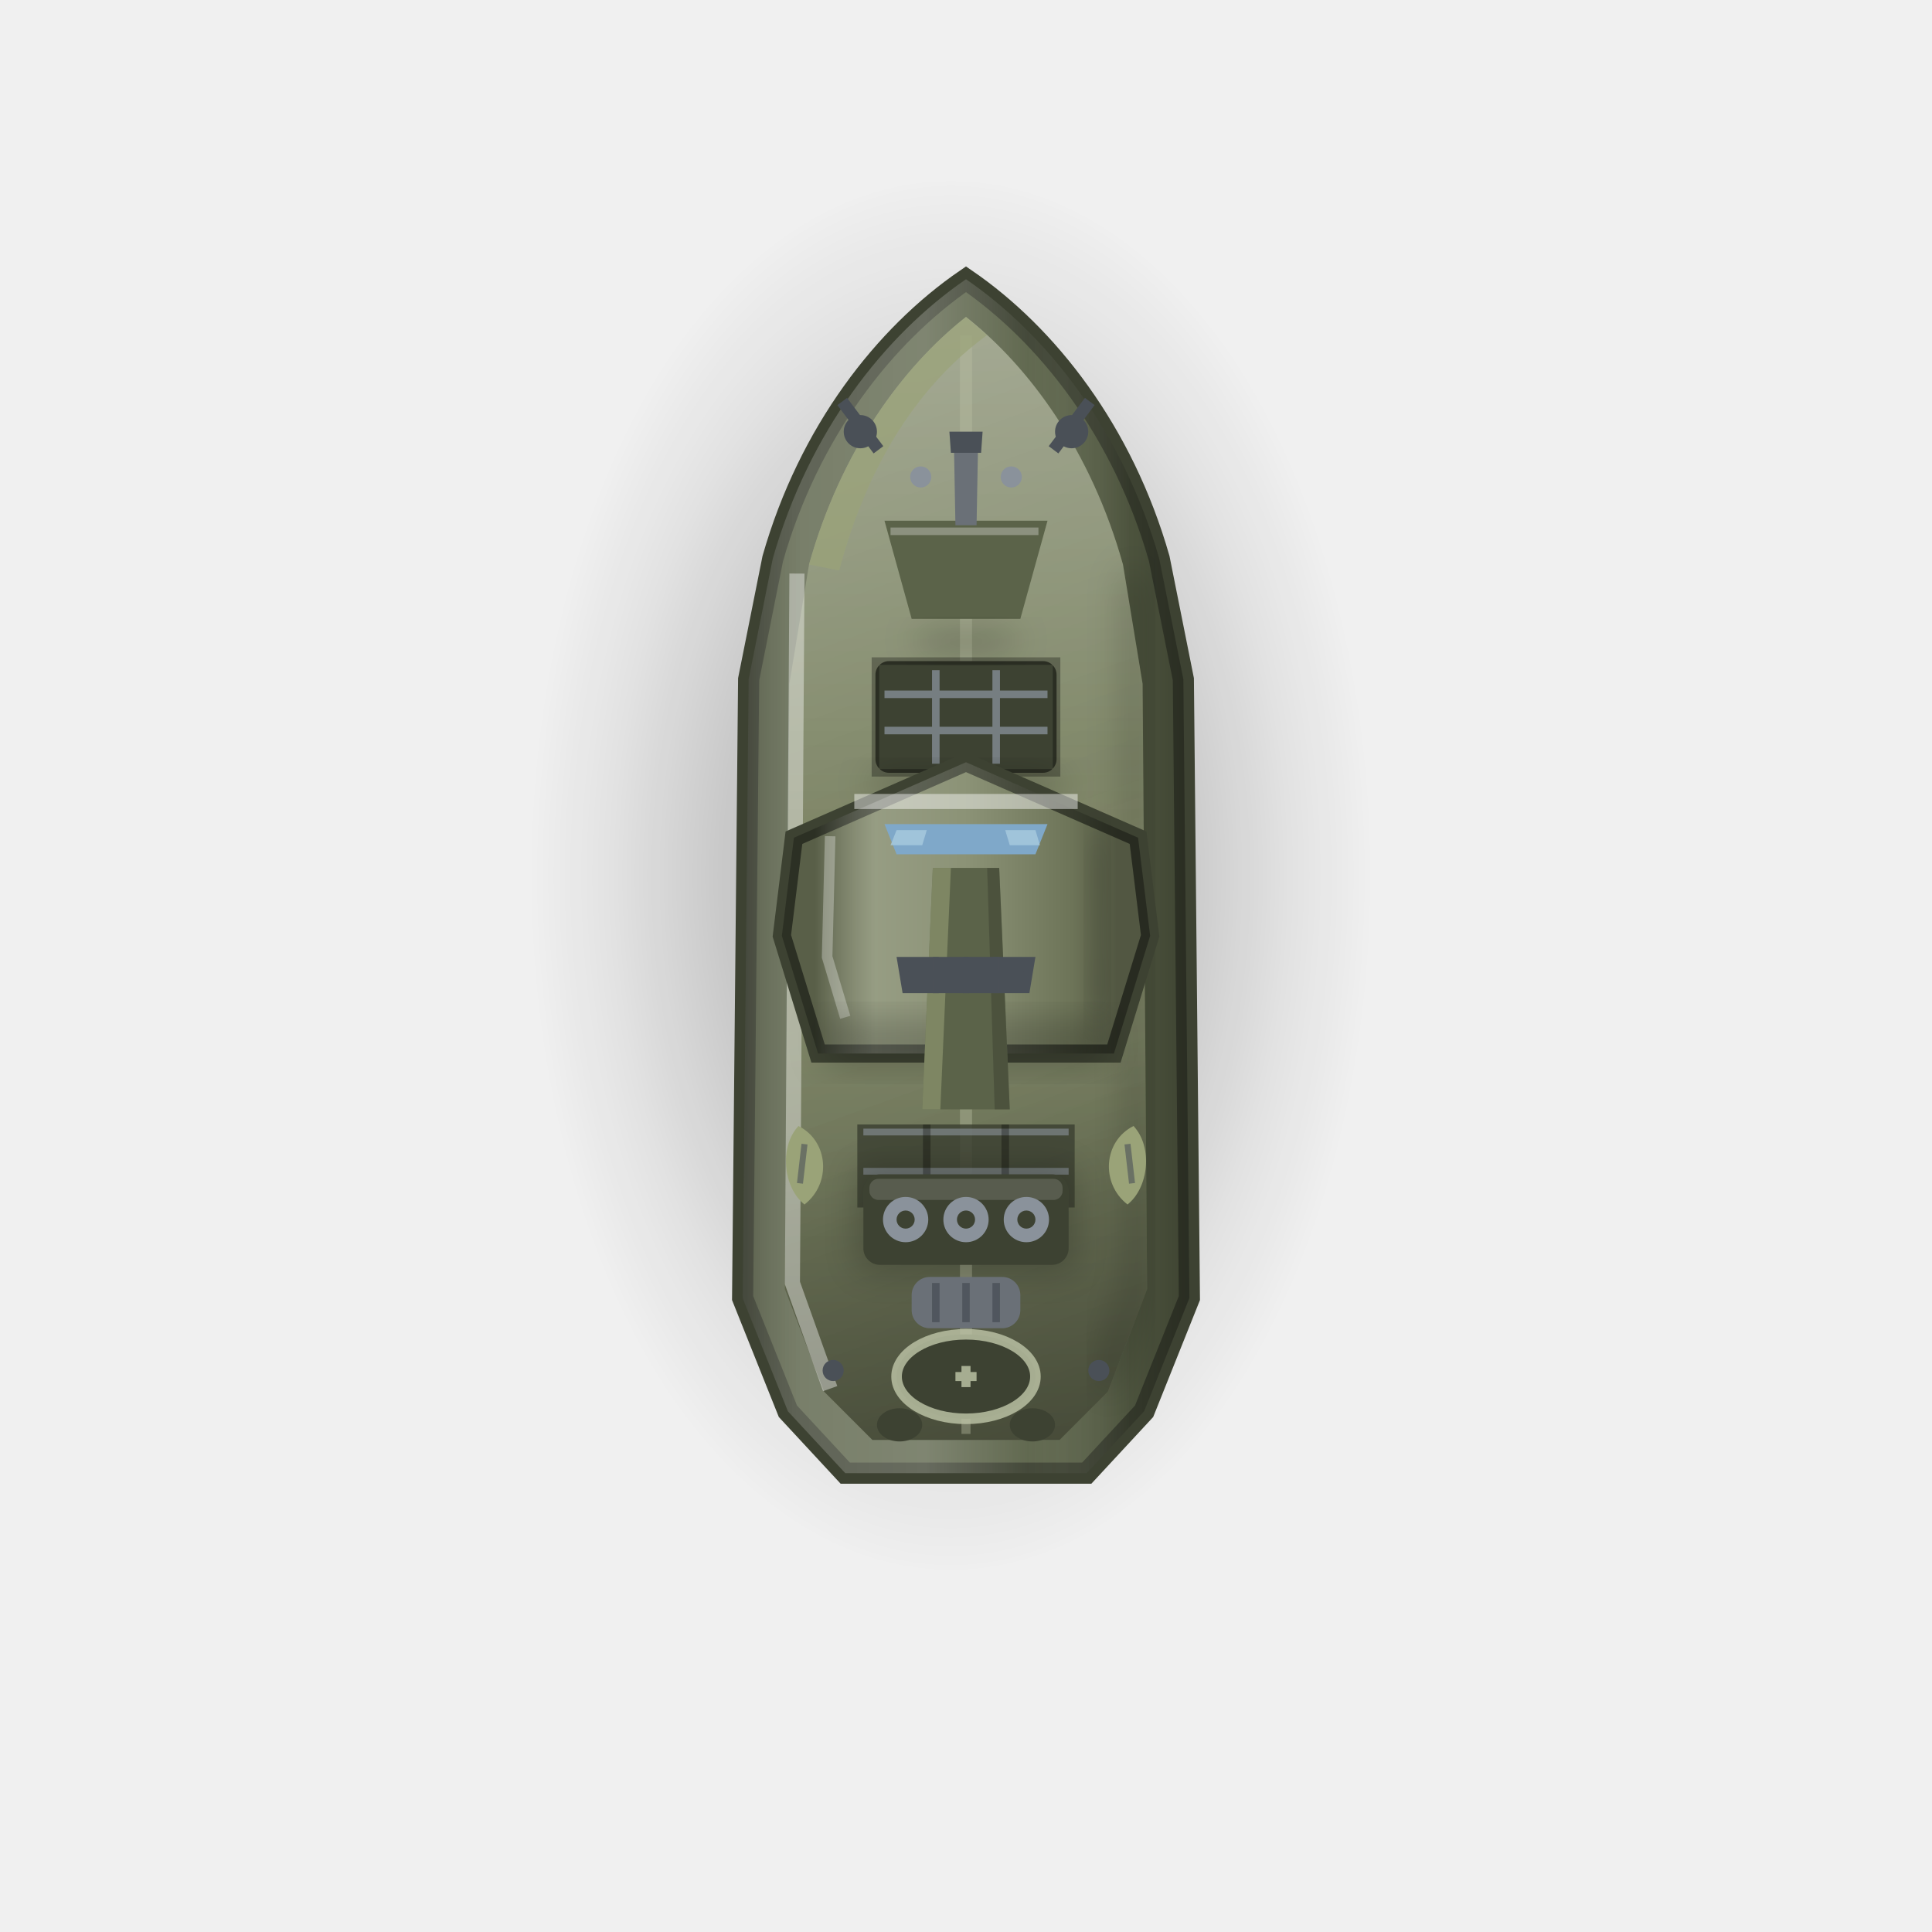
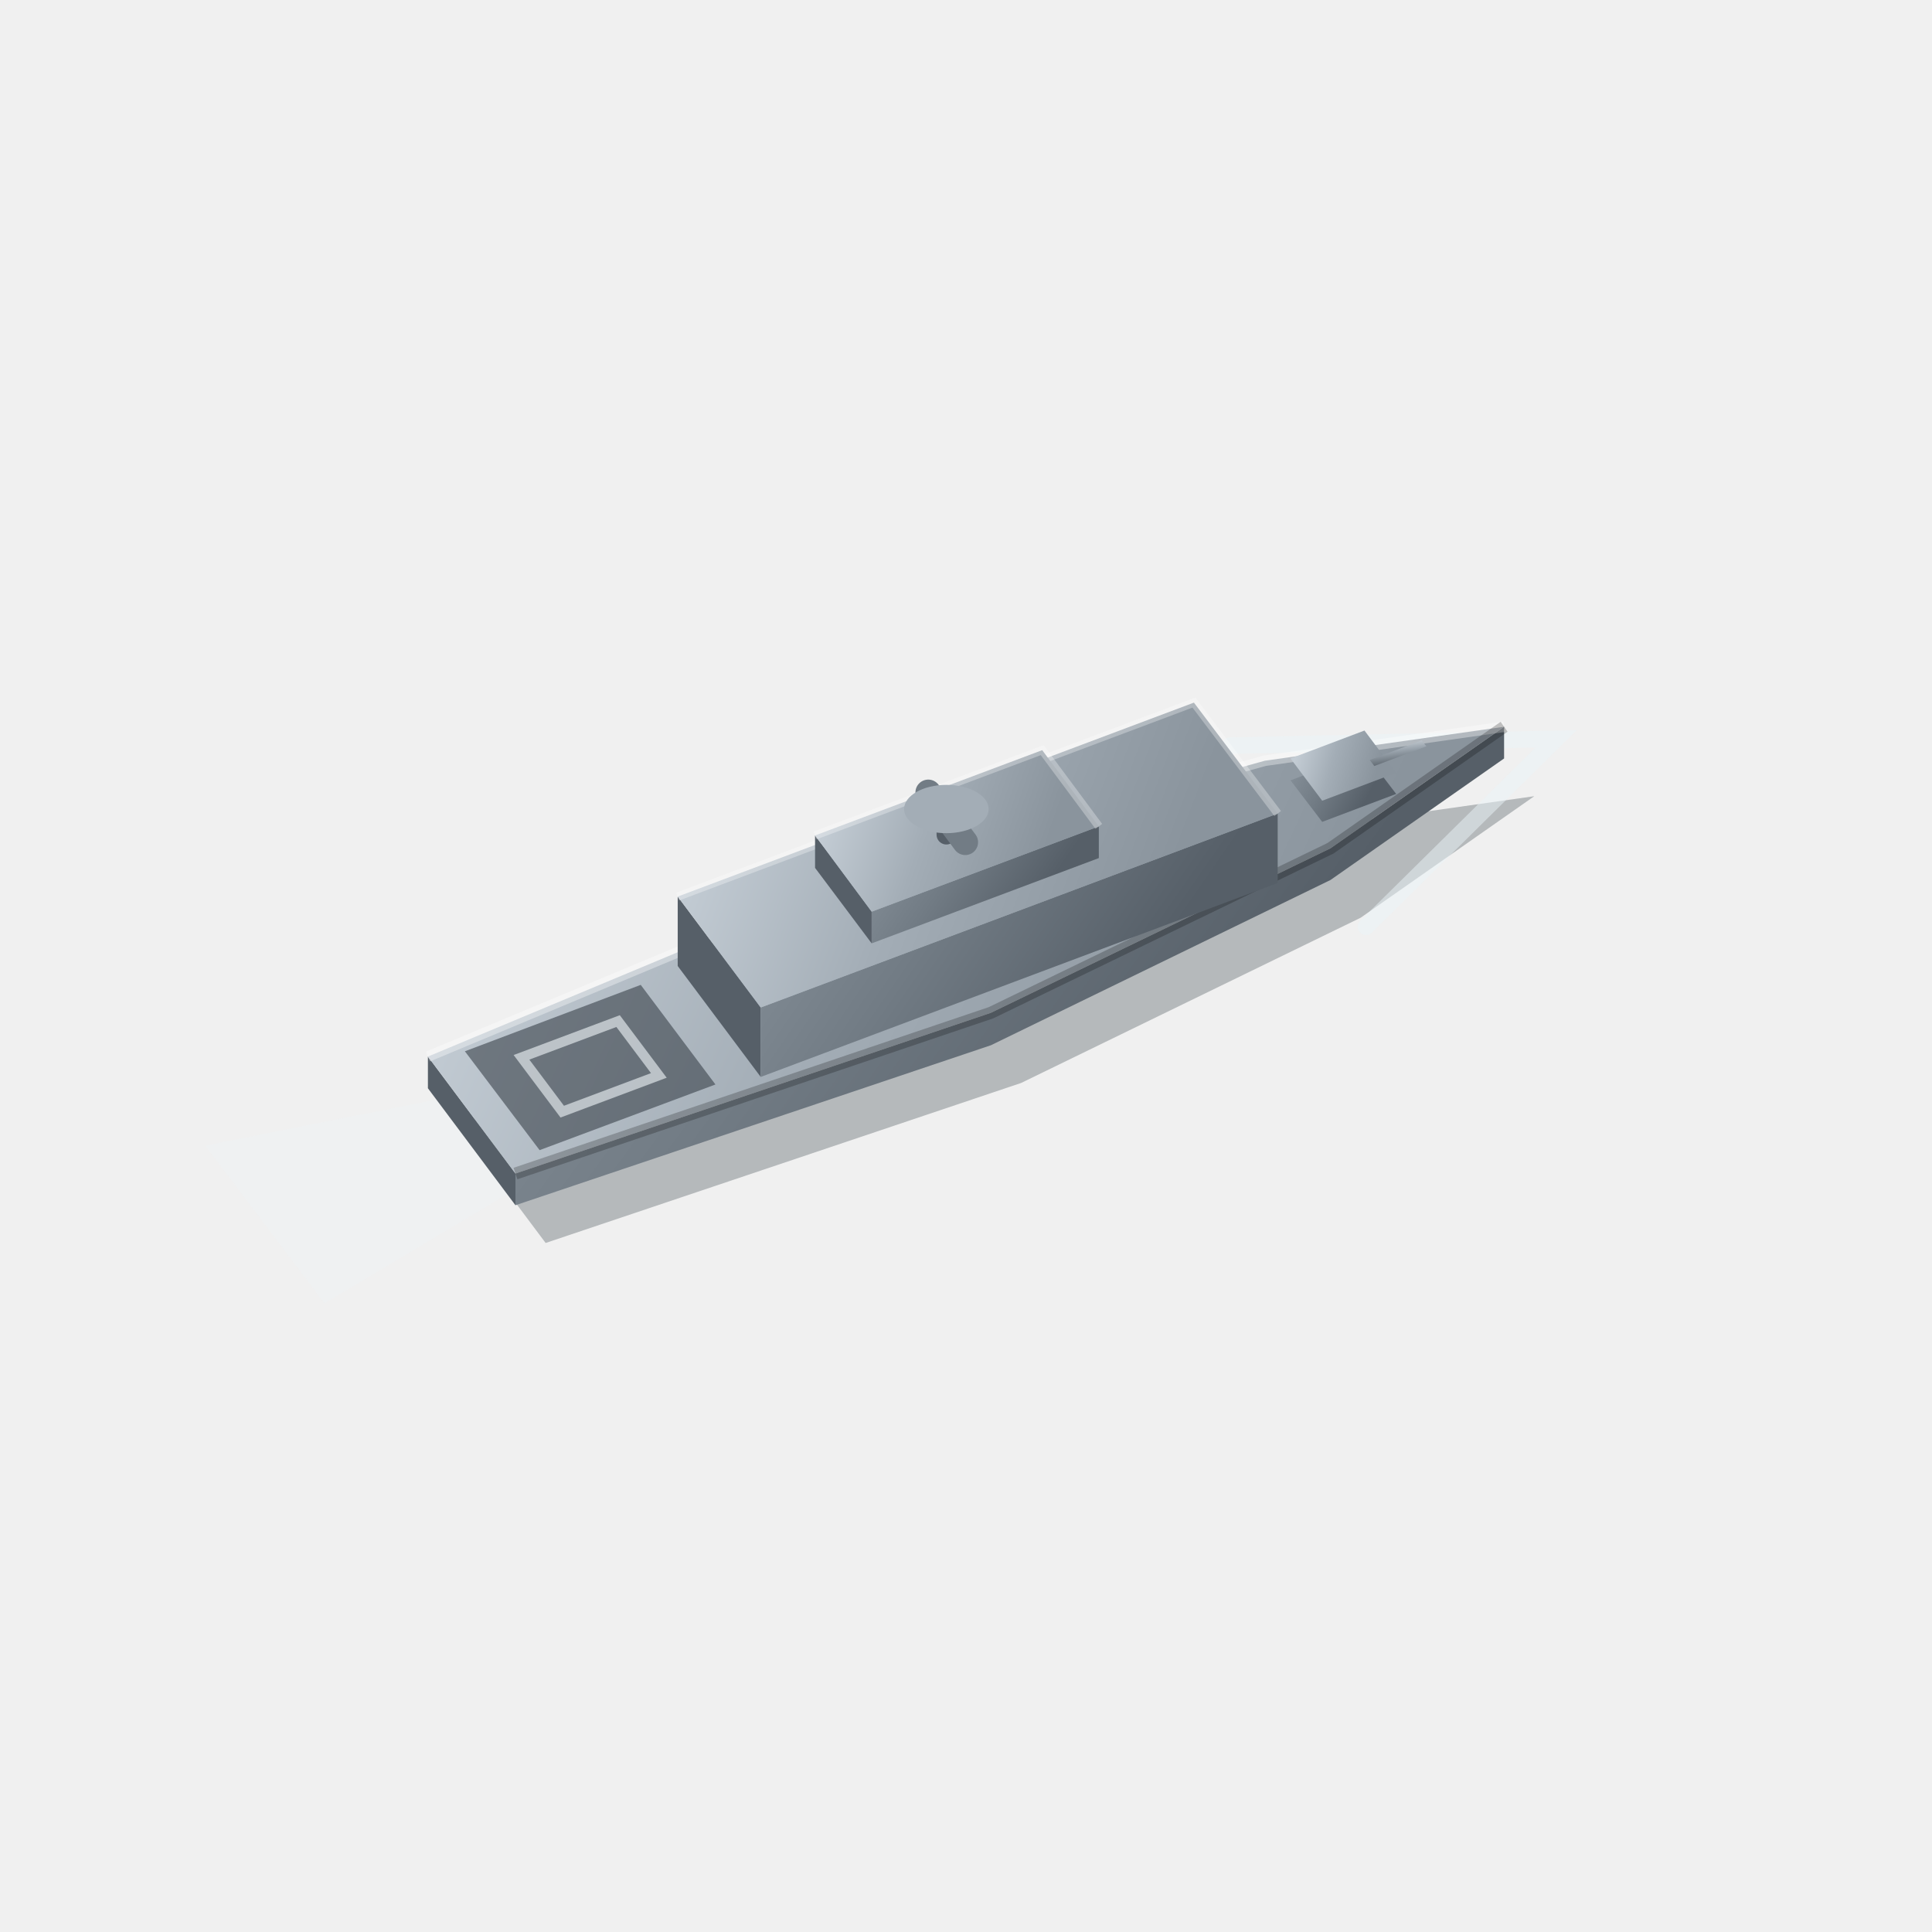
- <svg xmlns="http://www.w3.org/2000/svg" viewBox="0 0 128 128" width="128" height="128">
+ <svg xmlns="http://www.w3.org/2000/svg" viewBox="0 0 256 256">
  <defs>
-     <style>
-     .base{fill:#7c8464}.shade{fill:#5b6349}.dark{fill:#3d4232}.light{fill:#9aa378}.hi{fill:#b8bfa2}
-     .metal{fill:#6a7077}.metalS{fill:#8a929b}.metalL{fill:#4a5057}
-     .glass{fill:#7fa8c9}.glassL{fill:#a9cbdf}.rubber{fill:#2b2e28}
-   </style>
-     <filter id="cb3f1" x="-40%" y="-40%" width="180%" height="180%">
-       <feGaussianBlur stdDeviation="1.2" />
-     </filter>
-     <filter id="cb3f2" x="-60%" y="-60%" width="220%" height="220%">
-       <feGaussianBlur stdDeviation="2.2" />
-     </filter>
-     <radialGradient id="cb3gs" cx=".5" cy=".5" r=".5">
-       <stop offset="0" stop-color="#000" stop-opacity=".36" />
-       <stop offset=".5" stop-color="#000" stop-opacity=".18" />
-       <stop offset=".8" stop-color="#000" stop-opacity=".06" />
-       <stop offset="1" stop-color="#000" stop-opacity="0" />
-     </radialGradient>
-     <linearGradient id="cb3g1" gradientUnits="userSpaceOnUse" x1="47" y1="58" x2="81" y2="58">
-       <stop offset="0" stop-color="#000" stop-opacity=".28" />
-       <stop offset=".18" stop-color="#fff" stop-opacity=".18" />
-       <stop offset=".42" stop-color="#fff" stop-opacity=".22" />
-       <stop offset=".62" stop-color="#fff" stop-opacity=".04" />
-       <stop offset=".82" stop-color="#000" stop-opacity=".16" />
-       <stop offset="1" stop-color="#000" stop-opacity=".4" />
+     <linearGradient id="g-deck" x1="0.12" y1="0" x2="0.9" y2="0.15">
+       <stop offset="0" stop-color="#c3ccd4" />
+       <stop offset="0.45" stop-color="#a3adb6" />
+       <stop offset="1" stop-color="#8a949d" />
    </linearGradient>
-     <linearGradient id="cb3g2" gradientUnits="userSpaceOnUse" x1="64" y1="19" x2="64" y2="100">
-       <stop offset="0" stop-color="#fff" stop-opacity=".2" />
-       <stop offset=".35" stop-color="#fff" stop-opacity=".05" />
-       <stop offset=".62" stop-color="#000" stop-opacity="0" />
-       <stop offset="1" stop-color="#000" stop-opacity=".28" />
+     <linearGradient id="g-side" x1="0" y1="0" x2="0.85" y2="0.3">
+       <stop offset="0" stop-color="#8a949d" />
+       <stop offset="0.5" stop-color="#727c85" />
+       <stop offset="1" stop-color="#565f68" />
    </linearGradient>
-     <linearGradient id="cb3g4" gradientUnits="userSpaceOnUse" x1="52" y1="22" x2="78" y2="94">
-       <stop offset="0" stop-color="#fff" stop-opacity=".16" />
-       <stop offset=".45" stop-color="#fff" stop-opacity="0" />
-       <stop offset=".75" stop-color="#000" stop-opacity=".1" />
-       <stop offset="1" stop-color="#000" stop-opacity=".26" />
-     </linearGradient>
-     <linearGradient id="cb3g3" gradientUnits="userSpaceOnUse" x1="54" y1="58" x2="74" y2="58">
-       <stop offset="0" stop-color="#000" stop-opacity=".28" />
-       <stop offset=".2" stop-color="#fff" stop-opacity=".2" />
-       <stop offset=".5" stop-color="#fff" stop-opacity=".12" />
-       <stop offset=".85" stop-color="#000" stop-opacity=".12" />
-       <stop offset="1" stop-color="#000" stop-opacity=".34" />
+     <linearGradient id="g-metal" x1="0" y1="0" x2="0.3" y2="1">
+       <stop offset="0" stop-color="#dfe5ea" />
+       <stop offset="0.5" stop-color="#9aa4ad" />
+       <stop offset="1" stop-color="#5d666e" />
    </linearGradient>
  </defs>
-   <ellipse cx="63" cy="58" rx="28" ry="46" fill="url(#cb3gs)" />
-   <path class="shade" d="M64 18.5 C58.6 22.2 53.6 28.6 51.2 37 L49.6 45 L49.2 86 L52.2 93.5 L56 97.6 L72 97.6 L75.8 93.5 L78.8 86 L78.4 45 L76.8 37 C74.4 28.6 69.4 22.2 64 18.5 Z" stroke="#3d4232" stroke-width="1.4" />
-   <path d="M64 18.5 C58.6 22.2 53.6 28.6 51.2 37 L49.6 45 L49.2 86 L52.2 93.5 L56 97.6 L72 97.6 L75.8 93.5 L78.8 86 L78.4 45 L76.8 37 C74.4 28.6 69.4 22.2 64 18.5 Z" fill="url(#cb3g1)" />
-   <path class="base" d="M64 21 C59.8 24.3 55.7 29.9 53.6 37.4 L52.3 45.3 L52 85.4 L54.6 92.2 L57.8 95.4 L70.2 95.4 L73.4 92.2 L76 85.4 L75.7 45.3 L74.4 37.4 C72.3 29.9 68.2 24.3 64 21 Z" />
-   <path d="M64 21 C59.8 24.3 55.7 29.9 53.6 37.4 L52.3 45.3 L52 85.4 L54.6 92.2 L57.8 95.4 L70.2 95.4 L73.4 92.2 L76 85.4 L75.7 45.3 L74.4 37.4 C72.3 29.9 68.2 24.3 64 21 Z" fill="url(#cb3g2)" />
-   <path d="M64 21 C59.8 24.3 55.7 29.9 53.6 37.4 L52.3 45.3 L52 85.4 L54.6 92.2 L57.8 95.4 L70.2 95.4 L73.4 92.2 L76 85.4 L75.7 45.3 L74.4 37.4 C72.3 29.9 68.2 24.3 64 21 Z" fill="url(#cb3g4)" />
-   <path d="M52.8 38 L52.5 85 L55 92" stroke="#fff" stroke-width="1" opacity=".4" fill="none" />
-   <path d="M75.2 38 L75.5 85 L73 92" stroke="#000" stroke-width="1.4" opacity=".24" fill="none" filter="url(#cb3f1)" />
-   <path d="M64 22.2 L64 93.5" stroke="#b8bfa2" stroke-width=".8" opacity=".4" fill="none" />
-   <path class="light" d="M64 21 C59.8 24.3 55.7 29.9 53.6 37.4 L55.6 37.8 C57.5 30.6 61 25.4 65.4 22.2 Z" opacity=".7" />
-   <circle class="metalL" cx="57" cy="28.6" r="1.1" />
-   <circle class="metalL" cx="71" cy="28.6" r="1.1" />
-   <path d="M55.8 26.6 L58.2 29.8 M69.8 29.8 L72.2 26.6" stroke="#4a5057" stroke-width=".8" fill="none" />
-   <circle class="metalS" cx="61" cy="31.6" r=".7" />
-   <circle class="metalS" cx="67" cy="31.6" r=".7" />
-   <path class="shade" d="M58.6 34.5 L69.4 34.5 L67.6 41 L60.4 41 Z" />
-   <path d="M59 35.2 L68.8 35.2" stroke="#fff" stroke-width=".5" opacity=".3" fill="none" />
-   <path class="metal" d="M63.2 29.4 L64.8 29.4 L64.7 34.8 L63.3 34.8 Z" />
-   <path class="metalL" d="M62.9 28.6 L65.1 28.6 L65 30 L63 30 Z" />
-   <rect class="dark" x="58" y="43.8" width="12" height="7.4" rx=".9" />
-   <path d="M62 44.4 L62 50.6 M66 44.4 L66 50.6 M58.6 46 L69.4 46 M58.6 48.4 L69.4 48.4" stroke="#8a929b" stroke-width=".5" opacity=".75" fill="none" />
-   <path d="M58 43.8 L70 43.8 L70 51.2 L58 51.2 Z" fill="none" stroke="#000" stroke-width=".5" opacity=".3" />
-   <path d="M60.8 41.6 L67.2 41.6 L66.8 43.4 L61.2 43.4 Z" fill="#000" opacity=".2" filter="url(#cb3f1)" />
-   <path d="M57.8 51 L70.2 51 L70 53 L58 53 Z" fill="#000" opacity=".2" filter="url(#cb3f1)" />
-   <path class="base" d="M64 50.5 L75.4 55.5 L76.2 62 L73.8 69.8 L54.2 69.8 L51.8 62 L52.6 55.5 Z" stroke="#3d4232" stroke-width="1.2" />
-   <path d="M64 50.5 L75.4 55.5 L76.2 62 L73.8 69.8 L54.2 69.8 L51.8 62 L52.6 55.5 Z" fill="url(#cb3g3)" />
-   <path d="M56.6 53.1 L71.4 53.1" stroke="#fff" stroke-width="1" opacity=".45" fill="none" />
-   <path d="M55 55.4 L54.8 63.4 L56 67.4" stroke="#fff" stroke-width=".7" opacity=".3" fill="none" />
-   <path d="M73 55.4 L73.2 63.4 L72.2 67.4" stroke="#000" stroke-width="1.2" opacity=".26" fill="none" filter="url(#cb3f1)" />
-   <path d="M54.6 67.6 L73.4 67.6 L73.2 70.6 L54.8 70.6 Z" fill="#000" opacity=".22" filter="url(#cb3f1)" />
-   <path class="glass" d="M58.6 54.6 L69.4 54.6 L68.6 56.6 L59.4 56.6 Z" />
-   <path class="glassL" d="M59.4 55 L61.4 55 L61.1 56 L59 56 Z" opacity=".8" />
-   <path class="glassL" d="M68.6 55 L66.6 55 L66.9 56 L68.9 56 Z" opacity=".8" />
-   <path class="shade" d="M61.8 57.5 L66.2 57.5 L66.9 73.5 L61.1 73.5 Z" />
-   <path class="light" d="M61.8 57.5 L63 57.5 L62.3 73.5 L61.1 73.5 Z" opacity=".55" />
-   <path class="dark" d="M66.2 57.5 L65.4 57.5 L65.9 73.5 L66.9 73.5 Z" opacity=".5" />
-   <path class="metalL" d="M59.4 63.4 L68.6 63.4 L68.2 65.8 L59.8 65.8 Z" />
-   <path d="M62 63.4 L62 65.8 M64 63.4 L64 65.8 M66 63.4 L66 65.8 M60.2 64.6 L67.8 64.6" stroke="#4a5057" stroke-width=".4" opacity=".8" fill="none" />
-   <path class="dark" d="M56.8 74.5 L71.2 74.5 L71.2 80 L56.8 80 Z" opacity=".85" />
-   <path d="M57.2 75 L70.8 75 M57.2 77.6 L70.8 77.6" stroke="#8a929b" stroke-width=".45" opacity=".6" fill="none" />
-   <path d="M61.4 74.5 L61.4 80 M66.6 74.5 L66.6 80" stroke="#000" stroke-width=".5" opacity=".3" fill="none" />
-   <path class="light" d="M52.9 74.6 C54.9 75.6 55.1 78.4 53.3 79.8 C51.9 78.7 51.6 76 52.9 74.6 Z" />
-   <path d="M53.3 75.8 L53 78.4" stroke="#4a5057" stroke-width=".4" opacity=".6" fill="none" />
-   <path class="light" d="M75.1 74.6 C73.1 75.6 72.9 78.4 74.7 79.8 C76.1 78.7 76.4 76 75.1 74.6 Z" />
-   <path d="M74.7 75.8 L75 78.4" stroke="#4a5057" stroke-width=".4" opacity=".6" fill="none" />
-   <path d="M56.8 77.4 L71.2 77.4 L71.2 84.2 L56.8 84.2 Z" fill="#000" opacity=".22" filter="url(#cb3f1)" />
-   <rect class="dark" x="57.2" y="77.8" width="13.6" height="6" rx="1.1" />
-   <rect x="57.6" y="78.1" width="12.8" height="1.4" rx=".6" fill="#fff" opacity=".14" />
-   <circle class="metalS" cx="60" cy="80.8" r="1.5" />
-   <circle class="metalS" cx="64" cy="80.8" r="1.5" />
-   <circle class="metalS" cx="68" cy="80.8" r="1.5" />
-   <circle class="dark" cx="60" cy="80.8" r=".6" />
-   <circle class="dark" cx="64" cy="80.8" r=".6" />
-   <circle class="dark" cx="68" cy="80.8" r=".6" />
-   <rect class="metal" x="60.4" y="84.6" width="7.2" height="3.4" rx="1.2" />
-   <path d="M62 85 L62 87.6 M64 85 L64 87.6 M66 85 L66 87.6" stroke="#4a5057" stroke-width=".5" opacity=".8" fill="none" />
-   <path d="M64 88.4 L64 95" stroke="#b8bfa2" stroke-width=".6" opacity=".4" fill="none" />
-   <ellipse class="dark" cx="64" cy="91.2" rx="4.6" ry="2.8" />
-   <ellipse cx="64" cy="91.2" rx="4.6" ry="2.8" fill="none" stroke="#b8bfa2" stroke-width=".7" opacity=".85" />
-   <path d="M63.3 91.2 L64.7 91.2 M64 90.5 L64 91.9" stroke="#b8bfa2" stroke-width=".6" opacity=".85" fill="none" />
-   <ellipse class="dark" cx="59.6" cy="94.4" rx="1.5" ry="1.1" />
-   <ellipse class="dark" cx="68.4" cy="94.4" rx="1.5" ry="1.1" />
-   <circle class="metalL" cx="55.2" cy="90.8" r=".7" />
-   <circle class="metalL" cx="72.8" cy="90.8" r=".7" />
+   <path d="M56.7 144.2 L68.3 159.7 L131.3 138.5 L176.3 116.6 L199.3 100.5 L167.6 105.0 L116.8 119.1 Z" fill="#0a1a22" opacity="0.26" transform="translate(4,5)" />
+   <path d="M60.8 145.1 L69.6 156.8 L43.0 172.7 L27.2 151.8 Z" fill="#eaf4f9" opacity="0.20" />
+   <path d="M181.0 122.8 L206.2 97.9 L163.0 98.8" fill="none" stroke="#eaf4f9" stroke-opacity="0.5" stroke-width="2.2" stroke-linecap="round" />
+   <path d="M68.3 159.7 L131.3 138.5 L176.3 116.6 L199.3 100.5 L199.3 96.3 L176.3 112.4 L131.3 134.2 L68.3 155.5 Z" fill="url(#g-side)" />
+   <path d="M56.7 144.2 L68.3 159.7 L68.3 155.5 L56.7 140.0 Z" fill="#565f68" />
+   <path d="M56.7 140.0 L68.3 155.5 L131.3 134.2 L176.3 112.4 L199.3 96.3 L167.6 100.8 L116.8 114.9 Z" fill="url(#g-deck)" />
+   <path d="M56.7 140.0 L116.8 114.9 L167.6 100.8 L199.3 96.3" fill="none" stroke="#ffffff" stroke-opacity="0.35" stroke-width="1.4" />
+   <path d="M68.3 155.5 L131.3 134.2 L176.3 112.4 L199.3 96.3" fill="none" stroke="#000000" stroke-opacity="0.22" stroke-width="1.6" />
+   <path d="M89.8 128.0 L100.8 142.7 L100.8 133.5 L89.8 118.8 Z" fill="#565f68" />
+   <path d="M100.8 142.7 L169.3 117.0 L169.3 107.8 L100.8 133.5 Z" fill="url(#g-side)" />
+   <path d="M89.8 118.8 L158.2 93.1 L169.3 107.8 L100.8 133.5 Z" fill="url(#g-deck)" />
+   <path d="M89.8 118.8 L158.2 93.1 L169.3 107.8" fill="none" stroke="#ffffff" stroke-opacity="0.30" stroke-width="1.1" />
+   <path d="M108.0 115.0 L115.5 125.0 L115.5 120.8 L108.0 110.7 Z" fill="#565f68" />
+   <path d="M115.5 125.0 L145.6 113.7 L145.6 109.5 L115.5 120.8 Z" fill="url(#g-side)" />
+   <path d="M108.0 110.7 L138.1 99.4 L145.6 109.5 L115.5 120.8 Z" fill="url(#g-deck)" />
+   <path d="M108.0 110.7 L138.1 99.4 L145.6 109.5" fill="none" stroke="#ffffff" stroke-opacity="0.30" stroke-width="1.1" />
+   <path d="M125.4 110.6 L125.4 106.4" fill="none" stroke="#565f68" stroke-width="2.6" stroke-linecap="round" />
+   <path d="M123.0 105.0 L127.9 111.6" fill="none" stroke="#727c85" stroke-width="3.4" stroke-linecap="round" />
+   <ellipse cx="125.4" cy="107.2" rx="5.6" ry="3.2" fill="#a3adb6" />
+   <path d="M171.0 103.4 L180.8 99.7 L185.0 105.2 L175.2 108.9 Z" fill="url(#g-side)" />
+   <path d="M171.0 100.5 L180.8 96.8 L185.0 102.4 L175.2 106.1 Z" fill="url(#g-deck)" />
+   <path d="M181.5 100.7 L188.4 98.1 L189.0 98.9 L182.1 101.5 Z" fill="url(#g-metal)" />
+   <path d="M61.6 139.3 L84.9 130.5 L94.8 143.7 L71.5 152.4 Z" fill="#39414a" fill-opacity="0.6" />
+   <path d="M69.1 140.1 L81.9 135.3 L87.3 142.5 L74.5 147.3 Z" fill="none" stroke="#e8eef2" stroke-opacity="0.65" stroke-width="1.3" />
</svg>
